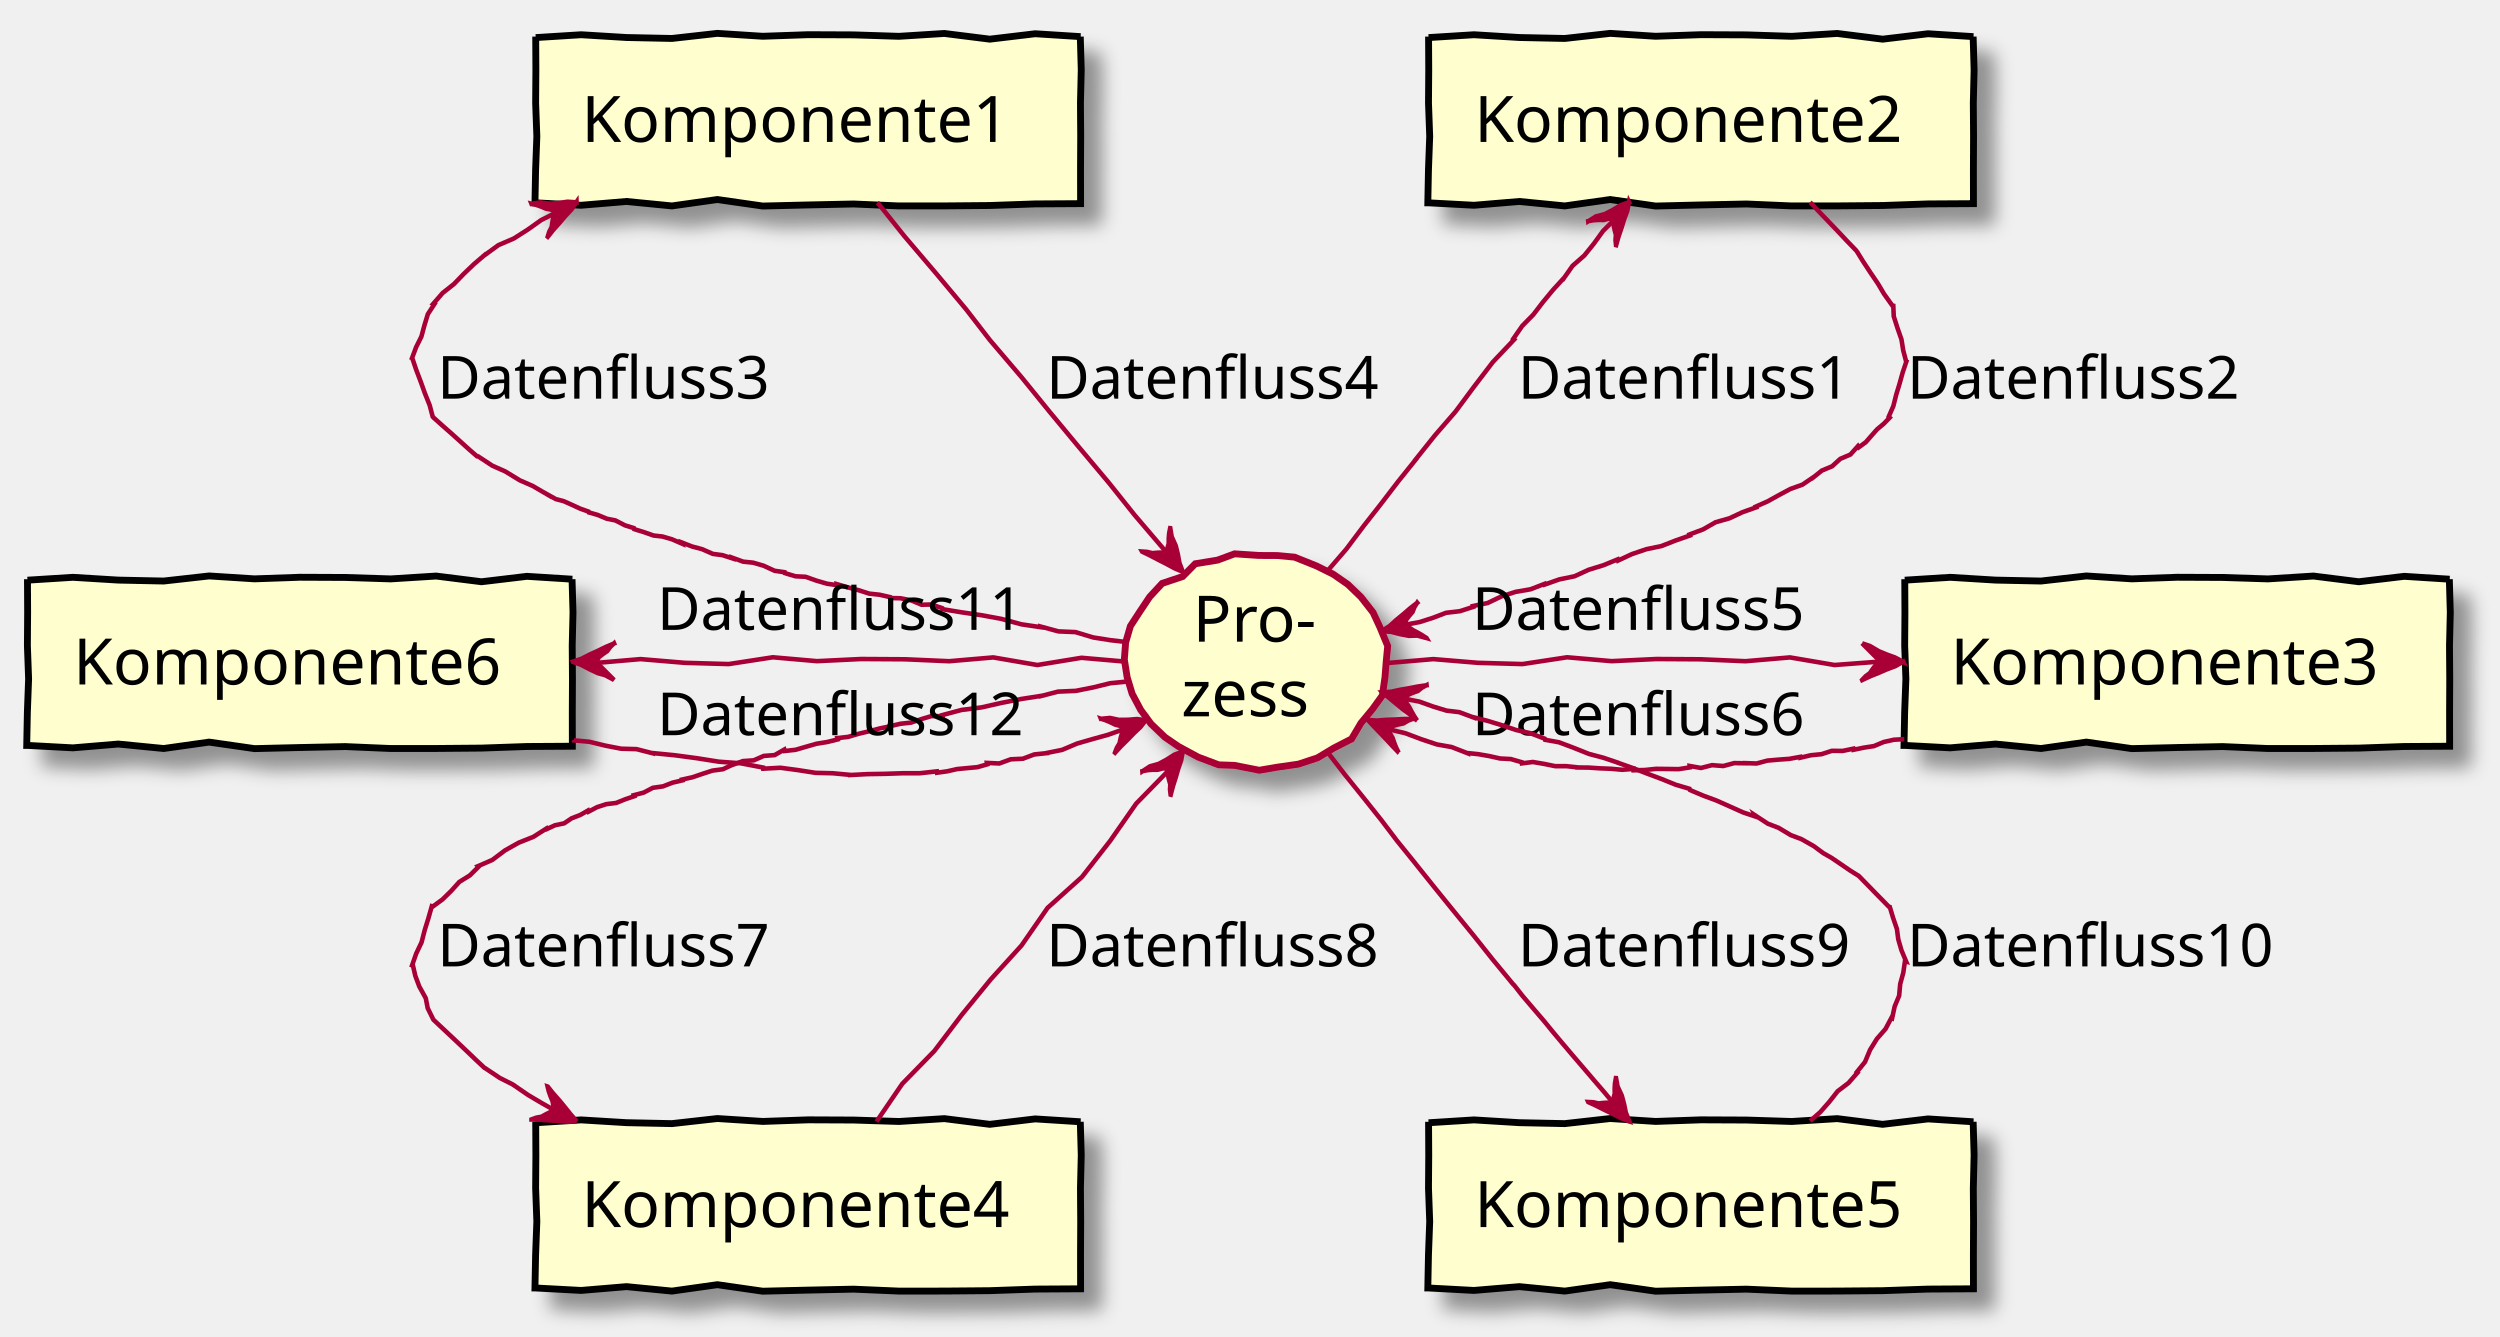
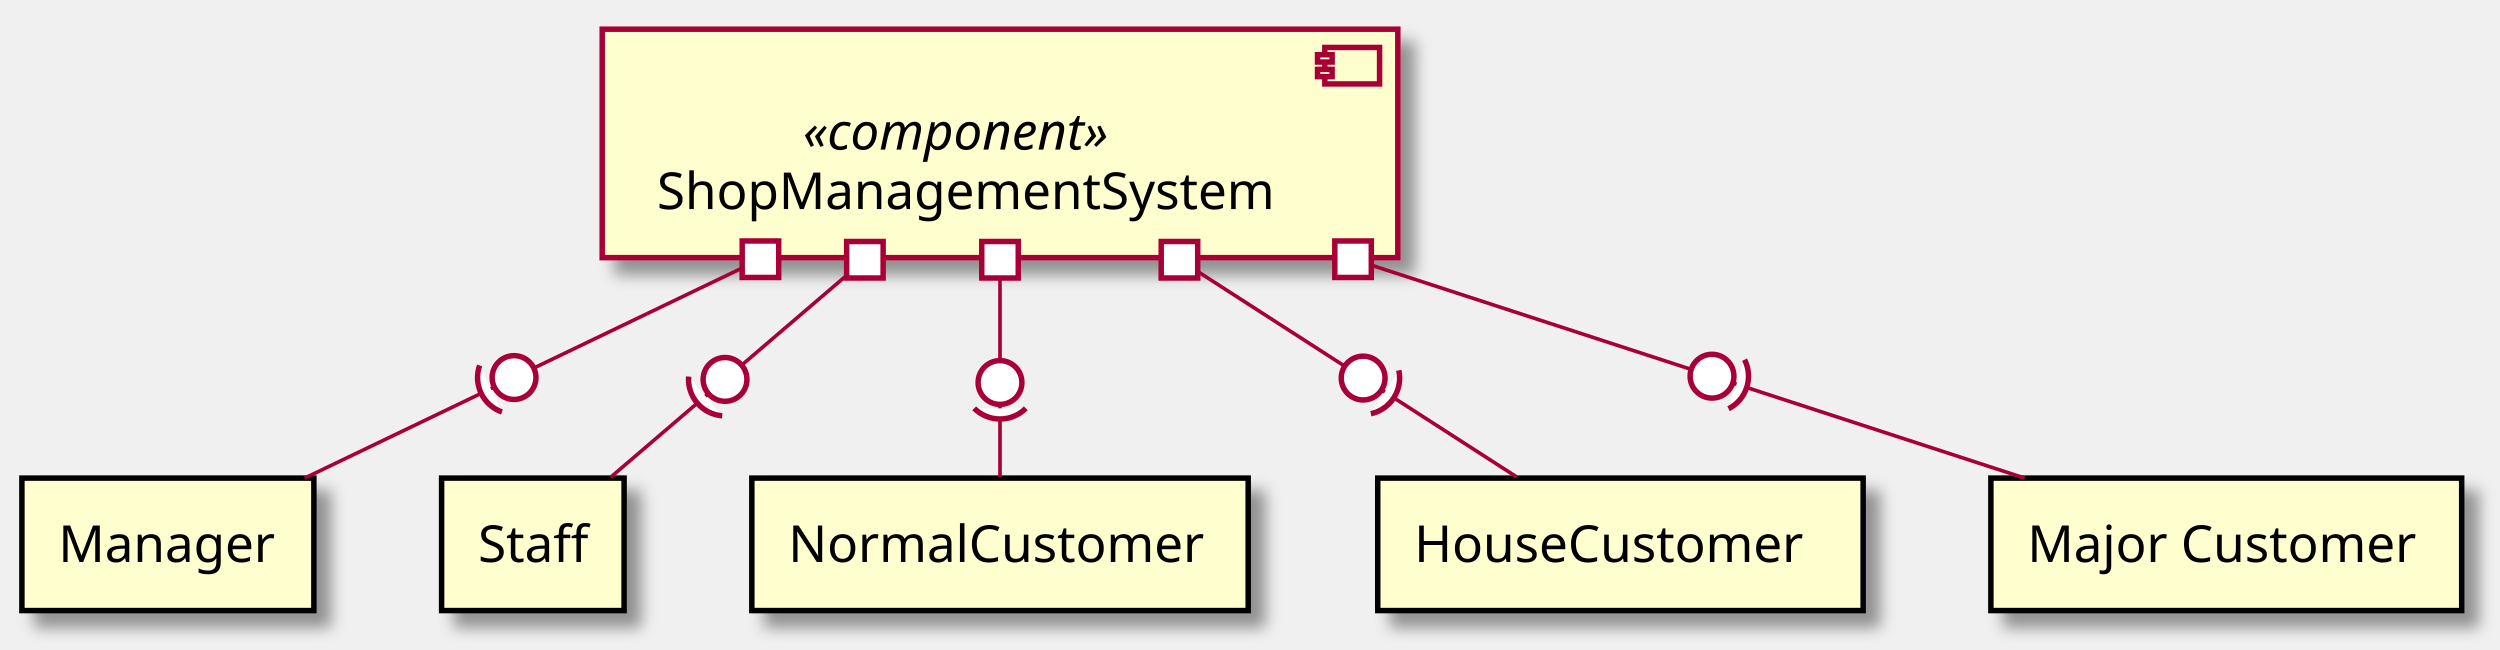
- <svg xmlns="http://www.w3.org/2000/svg" contentScriptType="application/ecmascript" contentStyleType="text/css" height="292px" preserveAspectRatio="none" style="width:546px;height:292px;" version="1.1" viewBox="0 0 546 292" width="546px" zoomAndPan="magnify">
+ <svg xmlns="http://www.w3.org/2000/svg" contentScriptType="application/ecmascript" contentStyleType="text/css" height="178px" preserveAspectRatio="none" style="width:685px;height:178px;" version="1.1" viewBox="0 0 685 178" width="685px" zoomAndPan="magnify">
  <defs>
-     <filter height="300%" id="fadbacpl8ssb6" width="300%" x="-1" y="-1">
+     <filter height="300%" id="f1u2l7ghatxwqb" width="300%" x="-1" y="-1">
      <feGaussianBlur result="blurOut" stdDeviation="2.0" />
      <feColorMatrix in="blurOut" result="blurOut2" type="matrix" values="0 0 0 0 0 0 0 0 0 0 0 0 0 0 0 0 0 0 .4 0" />
      <feOffset dx="4.0" dy="4.0" in="blurOut2" result="blurOut3" />
      <feBlend in="SourceGraphic" in2="blurOut3" mode="normal" />
    </filter>
  </defs>
  <g>
-     <polygon fill="#FEFECE" filter="url(#fadbacpl8ssb6)" points="302.479,147.925,301.91,151.884,299.737,154.897,297.244,157.898,295.186,161.384,291.303,163.372,287.755,165.508,283.591,166.886,279.004,167.546,275.02,168.223,269.616,167.158,266.168,167.04,261.709,165.365,257.418,163.054,254.411,160.993,251.39,158.105,249.13,155.037,247.259,151.514,246.169,147.906,245.555,144.03,245.841,140.317,246.879,136.742,248.912,133.615,251.09,130.355,253.812,127.414,258.294,125.918,261.043,123.127,265.915,122.33,269.632,120.955,274.871,121.309,279.004,121.331,282.737,121.682,287.468,123.58,291.163,125.403,294.386,127.641,297.231,130.384,299.887,133.777,301.377,136.987,303.074,141.093,302.773,144.218" style="stroke: #A80036; stroke-width: 1.5;" />
-     <text fill="#000000" font-family="sans-serif" font-size="14" lengthAdjust="spacingAndGlyphs" textLength="28" x="260.495" y="140.147">Pro-</text>
-     <text fill="#000000" font-family="sans-serif" font-size="14" lengthAdjust="spacingAndGlyphs" textLength="33" x="257.995" y="156.444">zess</text>
-     <polygon fill="#FEFECE" filter="url(#fadbacpl8ssb6)" points="117,8,117,8.21,126.917,7.586,136.833,8.193,146.75,8.4,156.667,7.287,166.583,7.922,176.5,7.574,186.417,7.617,196.333,7.932,206.25,7.309,216.167,8.554,226.083,7.37,236,8,235.934,8,236.144,15.259,235.971,22.519,236.023,29.778,235.989,37.038,236,44.297,236,44.475,226.083,44.536,216.167,44.883,206.25,44.968,196.333,44.976,186.417,44.551,176.5,44.761,166.583,44.999,156.667,43.576,146.75,44.975,136.833,44,126.917,44.831,117,44.297,116.835,44.297,116.977,37.038,117.247,29.778,116.984,22.519,117.035,15.259,117,8" style="stroke: #000000; stroke-width: 1.5;" />
-     <text fill="#000000" font-family="sans-serif" font-size="14" lengthAdjust="spacingAndGlyphs" textLength="99" x="127" y="30.995">Komponente1</text>
-     <polygon fill="#FEFECE" filter="url(#fadbacpl8ssb6)" points="312,8,312,8.21,321.917,7.586,331.833,8.193,341.75,8.4,351.667,7.287,361.583,7.922,371.5,7.574,381.417,7.617,391.333,7.932,401.25,7.309,411.167,8.554,421.083,7.37,431,8,430.934,8,431.144,15.259,430.971,22.519,431.023,29.778,430.989,37.038,431,44.297,431,44.475,421.083,44.536,411.167,44.883,401.25,44.968,391.333,44.976,381.417,44.551,371.5,44.761,361.583,44.999,351.667,43.576,341.75,44.975,331.833,44,321.917,44.831,312,44.297,311.835,44.297,311.977,37.038,312.247,29.778,311.984,22.519,312.035,15.259,312,8" style="stroke: #000000; stroke-width: 1.5;" />
-     <text fill="#000000" font-family="sans-serif" font-size="14" lengthAdjust="spacingAndGlyphs" textLength="99" x="322" y="30.995">Komponente2</text>
-     <polygon fill="#FEFECE" filter="url(#fadbacpl8ssb6)" points="416,126.5,416,126.71,425.917,126.086,435.833,126.693,445.75,126.9,455.667,125.787,465.583,126.422,475.5,126.073,485.417,126.117,495.333,126.432,505.25,125.809,515.167,127.054,525.083,125.87,535,126.5,534.934,126.5,535.144,133.759,534.971,141.019,535.023,148.278,534.989,155.537,535,162.797,535,162.975,525.083,163.036,515.167,163.383,505.25,163.468,495.333,163.476,485.417,163.052,475.5,163.261,465.583,163.499,455.667,162.076,445.75,163.475,435.833,162.5,425.917,163.331,416,162.797,415.835,162.797,415.977,155.537,416.247,148.278,415.984,141.019,416.035,133.759,416,126.5" style="stroke: #000000; stroke-width: 1.5;" />
-     <text fill="#000000" font-family="sans-serif" font-size="14" lengthAdjust="spacingAndGlyphs" textLength="99" x="426" y="149.495">Komponente3</text>
-     <polygon fill="#FEFECE" filter="url(#fadbacpl8ssb6)" points="117,245,117,245.21,126.917,244.586,136.833,245.193,146.75,245.4,156.667,244.287,166.583,244.922,176.5,244.573,186.417,244.617,196.333,244.932,206.25,244.309,216.167,245.554,226.083,244.37,236,245,235.934,245,236.144,252.259,235.971,259.519,236.023,266.778,235.989,274.038,236,281.297,236,281.475,226.083,281.536,216.167,281.883,206.25,281.968,196.333,281.976,186.417,281.551,176.5,281.76,166.583,281.999,156.667,280.576,146.75,281.975,136.833,281,126.917,281.831,117,281.297,116.835,281.297,116.977,274.038,117.247,266.778,116.984,259.519,117.035,252.259,117,245" style="stroke: #000000; stroke-width: 1.5;" />
-     <text fill="#000000" font-family="sans-serif" font-size="14" lengthAdjust="spacingAndGlyphs" textLength="99" x="127" y="267.995">Komponente4</text>
-     <polygon fill="#FEFECE" filter="url(#fadbacpl8ssb6)" points="312,245,312,245.21,321.917,244.586,331.833,245.193,341.75,245.4,351.667,244.287,361.583,244.922,371.5,244.573,381.417,244.617,391.333,244.932,401.25,244.309,411.167,245.554,421.083,244.37,431,245,430.934,245,431.144,252.259,430.971,259.519,431.023,266.778,430.989,274.038,431,281.297,431,281.475,421.083,281.536,411.167,281.883,401.25,281.968,391.333,281.976,381.417,281.551,371.5,281.76,361.583,281.999,351.667,280.576,341.75,281.975,331.833,281,321.917,281.831,312,281.297,311.835,281.297,311.977,274.038,312.247,266.778,311.984,259.519,312.035,252.259,312,245" style="stroke: #000000; stroke-width: 1.5;" />
-     <text fill="#000000" font-family="sans-serif" font-size="14" lengthAdjust="spacingAndGlyphs" textLength="99" x="322" y="267.995">Komponente5</text>
-     <polygon fill="#FEFECE" filter="url(#fadbacpl8ssb6)" points="6,126.5,6,126.71,15.917,126.086,25.833,126.693,35.75,126.9,45.667,125.787,55.583,126.422,65.5,126.073,75.417,126.117,85.333,126.432,95.25,125.809,105.167,127.054,115.083,125.87,125,126.5,124.934,126.5,125.144,133.759,124.971,141.019,125.023,148.278,124.989,155.537,125,162.797,125,162.975,115.083,163.036,105.167,163.383,95.25,163.468,85.333,163.476,75.417,163.052,65.5,163.261,55.583,163.499,45.667,162.076,35.75,163.475,25.833,162.5,15.917,163.331,6,162.797,5.835,162.797,5.977,155.537,6.247,148.278,5.984,141.019,6.035,133.759,6,126.5" style="stroke: #000000; stroke-width: 1.5;" />
-     <text fill="#000000" font-family="sans-serif" font-size="14" lengthAdjust="spacingAndGlyphs" textLength="99" x="16" y="149.495">Komponente6</text>
-     <path d="M352.434,47.988 L352.505,48.048 L350.108,50.435 L348.128,53.177 L346.012,55.804 L343.449,58.05 L341.505,60.822 L341.478,60.8 L339.158,63.336 L336.972,65.984 L334.879,68.71 L332.465,71.168 L330.5,74 L330.691,74.155 L326.024,79.085 L321.916,84.467 L317.876,89.904 L313.439,95.02 L309.211,100.305 L309.235,100.324 L305.358,105.154 L301.59,110.071 L297.77,114.946 L294.049,119.9 L290.003,124.596 " fill="none" style="stroke: #A80036; stroke-width: 1.0;" />
-     <polygon fill="#A80036" points="355.771,44.105,355.801,44.169,353.932,44.824,352.238,45.851,350.488,46.757,348.549,47.265,346.871,48.323,346.869,48.297,347.988,48.096,349.118,48.025,350.254,48.045,351.366,47.753,352.512,47.897,352.696,47.911,352.387,49.01,352.616,50.148,352.911,51.292,352.824,52.408,352.938,53.538,352.96,53.544,353.494,51.648,354.128,49.782,354.714,47.901,355.391,46.048,355.771,44.105" style="stroke: #A80036; stroke-width: 1.0;" />
-     <text fill="#000000" font-family="sans-serif" font-size="13" lengthAdjust="spacingAndGlyphs" textLength="76" x="331.5" y="87.067">Datenfluss1</text>
-     <path d="M395.323,44.169 L395.39,44.234 L397.231,46.18 L399.468,48.504 L401.575,50.706 L403.259,52.502 L405.53,54.859 L405.501,54.84 L406.916,57.124 L408.478,59.503 L410.14,61.948 L411.454,64.165 L413.256,66.702 L413.495,66.761 L413.595,69.091 L414.392,71.594 L415.275,74.119 L415.662,76.52 L416.31,78.986 L416.339,78.995 L415.534,81.385 L414.862,83.816 L414.125,86.227 L413.51,88.676 L412.5,91 L412.713,91.209 L411.407,92.55 L409.963,93.757 L408.72,95.161 L407.487,96.574 L405.954,97.695 L405.777,97.428 L404.135,99.262 L401.91,100.216 L400.128,101.839 L397.889,102.773 L396.025,104.271 L396.011,104.244 L393.661,105.84 L390.988,106.801 L388.506,108.136 L386.039,109.503 L383.457,110.643 L383.529,110.814 L380.565,111.858 L377.722,113.193 L374.682,114.057 L371.937,115.624 L368.996,116.724 L369.08,116.953 L365.942,118.05 L362.846,119.261 L359.557,119.944 L356.409,121.014 L353.386,122.426 L353.3,122.164 L350.175,123.449 L346.954,124.439 L343.872,125.857 L340.551,126.543 L337.372,127.665 L337.329,127.519 L334.267,128.699 L331.018,129.256 L327.903,130.256 L324.917,131.691 L321.7,132.352 L321.752,132.538 L318.87,133.476 L315.827,133.834 L312.986,134.918 L310.101,135.844 L307.113,136.401 " fill="none" style="stroke: #A80036; stroke-width: 1.0;" />
-     <polygon fill="#A80036" points="301.835,137.801,301.846,137.87,303.758,137.977,305.735,138.489,307.691,138.869,309.577,138.814,311.56,139.361,311.547,139.338,310.51,138.67,309.539,138.114,308.613,137.636,307.531,136.889,306.668,136.52,306.828,136.612,307.055,135.436,307.747,134.53,308.497,133.657,308.916,132.592,309.509,131.628,309.523,131.646,307.968,132.854,306.477,134.144,304.955,135.394,303.492,136.719,301.835,137.801" style="stroke: #A80036; stroke-width: 1.0;" />
-     <text fill="#000000" font-family="sans-serif" font-size="13" lengthAdjust="spacingAndGlyphs" textLength="76" x="416.5" y="87.067">Datenfluss2</text>
-     <path d="M121.399,46.35 L121.447,46.43 L118.209,48.056 L115.253,50.151 L112.205,52.093 L108.855,53.533 L105.924,55.668 L105.9,55.643 L103.535,57.664 L101.29,59.812 L99.128,62.047 L96.68,63.98 L94.633,66.337 L94.862,66.427 L93.445,68.602 L92.698,71.04 L92.032,73.51 L90.891,75.793 L90,78.175 L90.029,78.185 L90.887,80.735 L91.875,83.331 L92.8,85.905 L93.846,88.521 L94.5,91 L94.699,91.222 L96.675,92.99 L98.524,94.613 L100.56,96.447 L102.606,98.29 L104.372,99.822 L104.22,99.54 L107.53,101.712 L110.34,102.955 L113.531,104.904 L116.329,106.126 L119.449,107.944 L119.438,107.915 L121.393,109.005 L123.074,109.439 L124.918,110.26 L126.774,111.113 L128.533,111.732 L128.596,111.906 L130.512,112.451 L132.535,113.293 L134.384,113.654 L136.494,114.733 L138.43,115.334 L138.505,115.566 L140.6,116.205 L142.732,116.958 L144.692,117.177 L146.778,117.788 L148.976,118.746 L148.899,118.481 L151.176,119.364 L153.366,119.949 L155.682,120.967 L157.782,121.246 L160.011,121.964 L159.971,121.816 L162.308,122.666 L164.478,122.885 L166.767,123.552 L169.172,124.658 L171.369,124.983 L171.415,125.171 L173.751,125.864 L175.943,125.972 L178.315,126.812 L180.648,127.493 L182.89,127.801 L182.843,127.597 L185.184,128.282 L187.51,128.901 L189.865,129.651 L192.105,129.889 L194.409,130.414 L194.452,130.615 L196.629,130.654 L198.889,131.081 L201.269,132.075 L203.428,132.024 L205.765,132.817 L205.807,133.039 L210.096,133.74 L214.369,134.365 L218.676,135.16 L223.058,136.347 L227.333,136.98 L227.31,136.849 L231.169,137.895 L234.875,138.05 L238.755,139.218 L242.537,139.816 L246.292,140.26 " fill="none" style="stroke: #A80036; stroke-width: 1.0;" />
-     <polygon fill="#A80036" points="125.916,44.116,125.919,44.186,123.942,44.059,121.983,44.342,120.017,44.491,118.034,44.201,116.076,44.519,116.067,44.495,117.102,44.747,118.178,45.123,119.283,45.585,120.288,45.751,121.434,46.332,121.609,46.391,120.873,47.337,120.647,48.454,120.483,49.593,119.957,50.61,119.621,51.691,119.639,51.705,120.872,50.169,122.185,48.699,123.46,47.197,124.807,45.756,125.916,44.116" style="stroke: #A80036; stroke-width: 1.0;" />
-     <text fill="#000000" font-family="sans-serif" font-size="13" lengthAdjust="spacingAndGlyphs" textLength="76" x="95.5" y="87.067">Datenfluss3</text>
-     <path d="M191.598,44.256 L191.814,44.434 L197.499,51.554 L204.451,59.721 L210.99,67.547 L216.173,74.252 L223.154,82.443 L229.122,89.797 L235.494,97.485 L242.145,105.403 L247.832,112.524 L254.869,120.763 " fill="none" style="stroke: #A80036; stroke-width: 1.0;" />
-     <polygon fill="#A80036" points="258.242,124.841,258.309,124.86,257.578,122.907,257.242,121.064,256.778,119.186,255.89,117.189,255.588,115.356,255.562,115.354,255.34,116.469,255.248,117.597,255.246,118.733,254.932,119.84,255.055,120.988,255.072,121.171,253.909,120.672,252.796,120.709,251.69,120.811,250.547,120.533,249.423,120.454,249.434,120.475,251.182,121.322,252.977,122.262,254.75,123.158,256.565,124.138,258.242,124.841" style="stroke: #A80036; stroke-width: 1.0;" />
-     <text fill="#000000" font-family="sans-serif" font-size="13" lengthAdjust="spacingAndGlyphs" textLength="76" x="228.5" y="87.067">Datenfluss4</text>
-     <path d="M303.298,144.5 L303.298,144.78 L313.036,143.948 L322.773,144.758 L332.51,145.033 L342.247,143.549 L351.984,144.396 L361.721,143.931 L371.458,143.989 L381.195,144.409 L390.932,143.578 L400.669,145.238 L410.406,144.5 " fill="none" style="stroke: #A80036; stroke-width: 1.0;" />
-     <polygon fill="#A80036" points="415.685,144.5,415.713,144.564,413.828,143.574,412.111,142.959,410.339,142.222,408.388,141.083,406.685,140.5,406.666,140.482,407.384,141.2,408.194,142.01,409.068,142.884,409.721,143.537,410.685,144.5,410.815,144.631,409.736,145.151,409.038,146.053,408.386,147.002,407.464,147.68,406.685,148.5,406.694,148.521,408.48,147.69,410.309,146.954,412.117,146.173,413.964,145.478,415.685,144.5" style="stroke: #A80036; stroke-width: 1.0;" />
-     <text fill="#000000" font-family="sans-serif" font-size="13" lengthAdjust="spacingAndGlyphs" textLength="76" x="321.5" y="137.567">Datenfluss5</text>
-     <path d="M303.644,159.279 L303.672,159.368 L306.961,160.147 L310.412,161.449 L313.81,162.581 L317.035,163.153 L320.5,164.5 L320.494,164.466 L322.843,164.708 L325.221,165.121 L327.618,165.654 L329.948,165.775 L332.372,166.473 L332.395,166.718 L334.772,166.417 L337.215,166.831 L339.666,167.332 L342.071,167.326 L344.5,167.586 L344.501,167.616 L346.952,167.641 L349.407,167.804 L351.86,167.9 L354.317,168.123 L356.762,167.932 L356.77,168.23 L359.226,168.168 L361.676,167.914 L364.134,167.942 L366.592,167.982 L369.039,167.605 L369.015,167.285 L371.496,167.724 L373.898,167.11 L376.36,167.297 L378.76,166.659 L381.211,166.697 L381.207,166.667 L383.638,166.746 L385.987,166.118 L388.384,165.907 L390.785,165.731 L393.157,165.303 L393.185,165.486 L395.477,164.944 L397.817,164.714 L400.079,163.979 L402.457,163.998 L404.758,163.516 L404.803,163.755 L407.022,163.292 L409.262,162.948 L411.4,162.052 L413.613,161.561 L415.893,161.428 " fill="none" style="stroke: #A80036; stroke-width: 1.0;" />
-     <polygon fill="#A80036" points="298.714,157.228,298.765,157.276,299.968,158.563,301.47,160.132,302.875,161.609,303.96,162.784,305.487,164.378,305.463,164.368,304.924,163.278,304.506,162.237,304.172,161.231,303.549,160.106,303.33,159.148,303.401,159.319,304.296,158.523,305.397,158.225,306.523,157.987,307.503,157.397,308.56,156.992,308.561,157.014,306.591,157.028,304.623,157.145,302.654,157.213,300.688,157.376,298.714,157.228" style="stroke: #A80036; stroke-width: 1.0;" />
-     <text fill="#000000" font-family="sans-serif" font-size="13" lengthAdjust="spacingAndGlyphs" textLength="76" x="321.5" y="160.567">Datenfluss6</text>
-     <path d="M246.292,148.74 L246.308,148.832 L242.469,149.214 L238.723,150.137 L234.947,150.883 L231.071,151.052 L227.333,152.02 L227.326,151.986 L222.983,152.667 L218.673,153.518 L214.386,154.488 L210.02,155.049 L205.765,156.183 L205.815,156.424 L203.435,156.39 L201.204,157.058 L198.991,157.813 L196.672,158.068 L194.409,158.586 L194.416,158.616 L192.102,159.095 L189.819,159.709 L187.521,160.257 L185.251,160.93 L182.89,161.199 L182.96,161.488 L180.657,162.055 L178.308,162.436 L176.026,163.09 L173.748,163.756 L171.369,164.017 L171.287,163.707 L169.175,164.912 L166.792,165.097 L164.615,166.058 L162.226,166.22 L160.011,167.036 L160.002,167.007 L157.896,167.996 L155.591,168.303 L153.403,169.012 L151.225,169.755 L148.976,170.254 L149.033,170.43 L146.867,170.935 L144.797,171.74 L142.57,172.059 L140.578,173.104 L138.43,173.666 L138.513,173.895 L136.518,174.572 L134.564,175.363 L132.418,175.625 L130.413,176.275 L128.533,177.268 L128.427,177.013 L126.706,178.001 L124.866,178.703 L123.199,179.821 L121.236,180.227 L119.449,181.056 L119.377,180.922 L116.482,182.77 L113.278,184.044 L110.293,185.726 L107.524,187.808 L104.372,189.178 L104.501,189.322 L102.615,191.186 L100.328,192.6 L98.543,194.577 L96.649,196.431 L94.5,198 L94.302,197.93 L93.56,200.551 L92.753,203.149 L92.073,205.791 L90.898,208.26 L90,210.825 L90.192,210.9 L90.697,213.103 L91.573,215.451 L92.988,218.01 L93.409,220.179 L94.633,222.663 L94.788,222.828 L96.954,224.864 L99.067,226.844 L101.299,228.95 L103.805,231.346 L105.924,233.332 L105.855,233.218 L109.154,235.421 L111.987,236.849 L115.35,239.158 L118.415,240.971 L121.399,242.65 " fill="none" style="stroke: #A80036; stroke-width: 1.0;" />
-     <polygon fill="#A80036" points="125.916,244.884,125.97,244.929,124.551,243.281,123.448,241.895,122.242,240.424,120.697,238.672,119.621,237.309,119.597,237.301,119.849,238.336,120.225,239.412,120.687,240.517,120.853,241.522,121.434,242.668,121.493,242.843,120.295,242.832,119.27,243.331,118.265,243.892,117.138,244.091,116.076,244.481,116.076,244.504,118.043,244.551,120.014,244.702,121.983,244.802,123.956,244.998,125.916,244.884" style="stroke: #A80036; stroke-width: 1.0;" />
-     <text fill="#000000" font-family="sans-serif" font-size="13" lengthAdjust="spacingAndGlyphs" textLength="76" x="95.5" y="211.067">Datenfluss7</text>
-     <path d="M254.934,168.159 L255.15,168.338 L248.157,175.487 L242.43,183.683 L236.291,191.539 L228.796,198.273 L223.097,206.493 L216.388,213.876 L210.081,221.593 L204.053,229.54 L197.062,236.691 L191.421,244.958 " fill="none" style="stroke: #A80036; stroke-width: 1.0;" />
-     <polygon fill="#A80036" points="258.317,164.068,258.349,164.131,256.492,164.821,254.819,165.88,253.086,166.819,251.157,167.364,249.499,168.454,249.497,168.429,250.612,168.206,251.74,168.114,252.876,168.112,253.983,167.798,255.131,167.921,255.315,167.938,255.028,169.028,255.279,170.167,255.594,171.314,255.529,172.424,255.664,173.553,255.686,173.559,256.185,171.653,256.783,169.775,257.333,167.883,257.975,166.017,258.317,164.068" style="stroke: #A80036; stroke-width: 1.0;" />
-     <text fill="#000000" font-family="sans-serif" font-size="13" lengthAdjust="spacingAndGlyphs" textLength="76" x="228.5" y="211.067">Datenfluss8</text>
-     <path d="M290.003,164.404 L290.077,164.462 L293.7,169.148 L297.754,174.173 L301.667,179.089 L305.121,183.64 L309.211,188.695 L309.184,188.673 L313.321,193.837 L317.594,199.11 L321.961,204.459 L326.003,209.546 L330.5,215 L330.689,215.158 L332.486,217.456 L334.834,220.215 L337.25,223.03 L339.274,225.518 L341.505,228.178 L341.528,228.197 L343.68,230.735 L345.937,233.363 L348.143,235.947 L350.446,238.614 L352.434,241.012 " fill="none" style="stroke: #A80036; stroke-width: 1.0;" />
-     <polygon fill="#A80036" points="355.771,244.895,355.838,244.915,355.072,242.969,354.699,241.14,354.199,239.273,353.277,237.28,352.938,235.462,352.912,235.46,352.711,236.579,352.64,237.709,352.66,238.845,352.367,239.957,352.512,241.103,352.526,241.287,351.368,240.808,350.25,240.867,349.138,240.991,347.997,240.733,346.871,240.677,346.881,240.697,348.646,241.511,350.456,242.418,352.245,243.28,354.075,244.227,355.771,244.895" style="stroke: #A80036; stroke-width: 1.0;" />
-     <text fill="#000000" font-family="sans-serif" font-size="13" lengthAdjust="spacingAndGlyphs" textLength="76" x="331.5" y="211.067">Datenfluss9</text>
-     <path d="M307.113,152.599 L307.138,152.689 L309.981,153.231 L312.971,154.301 L315.913,155.2 L318.698,155.533 L321.7,156.648 L321.69,156.615 L324.78,157.404 L327.92,158.36 L331.095,159.431 L334.15,160.104 L337.372,161.335 L337.449,161.569 L340.488,162.117 L343.751,163.347 L347.04,164.661 L350.172,165.49 L353.386,166.574 L353.397,166.602 L356.503,167.701 L359.657,168.929 L362.789,170.095 L365.964,171.38 L368.996,172.276 L369.112,172.551 L372.005,173.771 L374.825,174.813 L377.753,176.114 L380.686,177.428 L383.457,178.357 L383.313,178.071 L386.107,179.9 L388.425,180.788 L391.105,182.391 L393.412,183.258 L396.025,184.729 L396.008,184.703 L398.193,186.319 L399.985,187.341 L402.009,188.714 L404.052,190.115 L405.954,191.305 L406.087,191.435 L407.262,192.643 L408.664,194.072 L409.7,195.144 L411.281,196.749 L412.5,198 L412.732,198.074 L413.45,200.463 L414.284,202.888 L414.581,205.143 L415.272,207.523 L416.31,210.014 L416.042,209.947 L415.674,212.464 L415.004,214.906 L414.772,217.457 L413.791,219.822 L413.256,222.298 L413.128,222.215 L411.796,224.722 L409.917,226.873 L408.427,229.278 L407.317,231.93 L405.53,234.141 L405.67,234.275 L403.725,236.505 L401.344,238.318 L399.508,240.653 L397.554,242.874 L395.323,244.831 " fill="none" style="stroke: #A80036; stroke-width: 1.0;" />
-     <polygon fill="#A80036" points="301.835,151.199,301.879,151.253,303.283,152.326,304.945,153.718,306.523,155.006,307.825,155.952,309.509,157.372,309.487,157.359,308.818,156.322,308.262,155.351,307.785,154.426,307.037,153.343,306.668,152.48,306.761,152.64,307.541,151.731,308.591,151.287,309.675,150.9,310.567,150.183,311.56,149.639,311.563,149.662,309.613,149.941,307.679,150.322,305.738,150.654,303.811,151.08,301.835,151.199" style="stroke: #A80036; stroke-width: 1.0;" />
-     <text fill="#000000" font-family="sans-serif" font-size="13" lengthAdjust="spacingAndGlyphs" textLength="84" x="416.5" y="211.067">Datenfluss10</text>
-     <path d="M130.269,144.5 L130.269,144.78 L139.898,143.948 L149.528,144.758 L159.157,145.033 L168.786,143.549 L178.415,144.396 L188.044,143.931 L197.674,143.989 L207.303,144.409 L216.932,143.578 L226.561,145.238 L236.19,143.66 L245.82,144.5 " fill="none" style="stroke: #A80036; stroke-width: 1.0;" />
-     <polygon fill="#A80036" points="125.111,144.5,125.14,144.564,126.855,145.174,128.738,146.159,130.565,147.022,132.215,147.483,134.111,148.5,134.093,148.482,133.211,147.6,132.421,146.81,131.695,146.084,130.748,145.137,130.111,144.5,130.242,144.631,130.763,143.551,131.665,142.853,132.613,142.202,133.291,141.28,134.111,140.5,134.12,140.521,132.307,141.29,130.536,142.154,128.744,142.973,126.991,143.878,125.111,144.5" style="stroke: #A80036; stroke-width: 1.0;" />
-     <text fill="#000000" font-family="sans-serif" font-size="13" lengthAdjust="spacingAndGlyphs" textLength="84" x="143.5" y="137.567">Datenfluss11</text>
-     <path d="M125.322,161.607 L125.337,161.699 L128.727,162.004 L132.207,162.849 L135.658,163.518 L139.012,163.609 L142.5,164.5 L142.496,164.466 L147.31,164.94 L152.146,165.586 L156.998,166.353 L161.797,166.706 L166.67,167.638 L166.691,167.883 L170.45,167.678 L174.269,168.189 L178.095,168.787 L181.879,168.878 L185.685,169.235 L185.686,169.265 L189.469,169.067 L193.257,169.006 L197.042,168.879 L200.833,168.879 L204.607,168.465 L204.648,168.76 L206.85,168.457 L209.026,167.964 L211.241,167.75 L213.457,167.549 L215.616,166.933 L215.556,166.618 L218.249,166.743 L220.745,165.831 L223.39,165.706 L225.882,164.77 L228.5,164.5 L228.491,164.471 L231.969,163.771 L235.236,162.391 L238.627,161.412 L242.029,160.467 L245.356,159.279 " fill="none" style="stroke: #A80036; stroke-width: 1.0;" />
-     <polygon fill="#A80036" points="250.286,157.228,250.288,157.298,248.314,157.042,246.349,157.198,244.382,157.219,242.404,156.801,240.44,156.992,240.43,156.968,241.432,157.292,242.483,157.736,243.569,158.265,244.536,158.504,245.67,159.148,245.84,159.219,245.044,160.114,244.746,161.215,244.509,162.341,243.918,163.321,243.513,164.378,243.529,164.393,244.86,162.94,246.265,161.559,247.635,160.143,249.073,158.792,250.286,157.228" style="stroke: #A80036; stroke-width: 1.0;" />
-     <text fill="#000000" font-family="sans-serif" font-size="13" lengthAdjust="spacingAndGlyphs" textLength="84" x="143.5" y="160.567">Datenfluss12</text>
+     <rect fill="#FEFECE" filter="url(#f1u2l7ghatxwqb)" height="62.594" style="stroke: #A80036; stroke-width: 1.5;" width="218" x="165" y="8" />
+     <rect fill="#FEFECE" height="10" style="stroke: #A80036; stroke-width: 1.5;" width="15" x="363" y="13" />
+     <rect fill="#FEFECE" height="2" style="stroke: #A80036; stroke-width: 1.5;" width="4" x="361" y="15" />
+     <rect fill="#FEFECE" height="2" style="stroke: #A80036; stroke-width: 1.5;" width="4" x="361" y="19" />
+     <text fill="#000000" font-family="sans-serif" font-size="14" font-style="italic" lengthAdjust="spacingAndGlyphs" textLength="98" x="220" y="40.995">«component»</text>
+     <text fill="#000000" font-family="sans-serif" font-size="14" lengthAdjust="spacingAndGlyphs" textLength="178" x="180" y="57.292">ShopManagementSystem</text>
+     <rect fill="#FEFECE" filter="url(#f1u2l7ghatxwqb)" height="36.297" style="stroke: #000000; stroke-width: 1.5;" width="80" x="6" y="131" />
+     <text fill="#000000" font-family="sans-serif" font-size="14" lengthAdjust="spacingAndGlyphs" textLength="60" x="16" y="153.995">Manager</text>
+     <rect fill="#FEFECE" filter="url(#f1u2l7ghatxwqb)" height="36.297" style="stroke: #000000; stroke-width: 1.5;" width="50" x="121" y="131" />
+     <text fill="#000000" font-family="sans-serif" font-size="14" lengthAdjust="spacingAndGlyphs" textLength="30" x="131" y="153.995">Staff</text>
+     <rect fill="#FEFECE" filter="url(#f1u2l7ghatxwqb)" height="36.297" style="stroke: #000000; stroke-width: 1.5;" width="136" x="206" y="131" />
+     <text fill="#000000" font-family="sans-serif" font-size="14" lengthAdjust="spacingAndGlyphs" textLength="116" x="216" y="153.995">NormalCustomer</text>
+     <rect fill="#FEFECE" filter="url(#f1u2l7ghatxwqb)" height="36.297" style="stroke: #000000; stroke-width: 1.5;" width="133" x="377.5" y="131" />
+     <text fill="#000000" font-family="sans-serif" font-size="14" lengthAdjust="spacingAndGlyphs" textLength="113" x="387.5" y="153.995">HouseCustomer</text>
+     <rect fill="#FEFECE" filter="url(#f1u2l7ghatxwqb)" height="36.297" style="stroke: #000000; stroke-width: 1.5;" width="129" x="545.5" y="131" />
+     <text fill="#000000" font-family="sans-serif" font-size="14" lengthAdjust="spacingAndGlyphs" textLength="109" x="555.5" y="153.995">Major Customer</text>
+     <path d="M232.952,74.615 C211.124,93.288 185.19,115.474 167.359,130.728 " fill="none" id="proc-k2" style="stroke: #A80036; stroke-width: 1.0;" />
+     <rect fill="#FFFFFF" height="10" style="stroke: #A80036; stroke-width: 1.5;" width="10" x="231.977" y="66.172" />
+     <path d="M188.687,103.177 A10,10 0 0 0 197.88 113.924" fill="#FFFFFF" style="stroke: #A80036; stroke-width: 1.5;" />
+     <ellipse cx="198.657" cy="103.954" fill="#FFFFFF" rx="6" ry="6" style="stroke: #A80036; stroke-width: 1.5;" />
+     <path d="M203.566,73.327 C163.918,92.368 115.995,115.384 83.488,130.996 " fill="none" id="proc-k1" style="stroke: #A80036; stroke-width: 1.0;" />
+     <rect fill="#FFFFFF" height="10" style="stroke: #A80036; stroke-width: 1.5;" width="10" x="203.359" y="66.025" />
+     <path d="M131.414,100.135 A10,10 0 0 0 137.536 112.883" fill="#FFFFFF" style="stroke: #A80036; stroke-width: 1.5;" />
+     <ellipse cx="140.849" cy="103.447" fill="#FFFFFF" rx="6" ry="6" style="stroke: #A80036; stroke-width: 1.5;" />
+     <path d="M274,76.251 C274,94.571 274,115.917 274,130.728 " fill="none" id="proc-k3" style="stroke: #A80036; stroke-width: 1.0;" />
+     <rect fill="#FFFFFF" height="10" style="stroke: #A80036; stroke-width: 1.5;" width="10" x="269" y="66.172" />
+     <path d="M266.929,111.877 A10,10 0 0 0 281.071 111.877" fill="#FFFFFF" style="stroke: #A80036; stroke-width: 1.5;" />
+     <ellipse cx="274" cy="104.805" fill="#FFFFFF" rx="6" ry="6" style="stroke: #A80036; stroke-width: 1.5;" />
+     <path d="M327.437,73.92 C356.648,92.735 391.656,115.284 415.633,130.728 " fill="none" id="proc-k4" style="stroke: #A80036; stroke-width: 1.0;" />
+     <rect fill="#FFFFFF" height="10" style="stroke: #A80036; stroke-width: 1.5;" width="10" x="318.171" y="66.172" />
+     <path d="M375.613,113.362 A10,10 0 0 0 383.271 101.472" fill="#FFFFFF" style="stroke: #A80036; stroke-width: 1.5;" />
+     <ellipse cx="373.498" cy="103.588" fill="#FFFFFF" rx="6" ry="6" style="stroke: #A80036; stroke-width: 1.5;" />
+     <path d="M375.665,72.632 C434.5,91.806 506.265,115.194 554.755,130.996 " fill="none" id="proc-k5" style="stroke: #A80036; stroke-width: 1.0;" />
+     <rect fill="#FFFFFF" height="10" style="stroke: #A80036; stroke-width: 1.5;" width="10" x="365.734" y="66.025" />
+     <path d="M473.621,111.992 A10,10 0 0 0 478.003 98.546" fill="#FFFFFF" style="stroke: #A80036; stroke-width: 1.5;" />
+     <ellipse cx="469.089" cy="103.078" fill="#FFFFFF" rx="6" ry="6" style="stroke: #A80036; stroke-width: 1.5;" />
  </g>
</svg>
